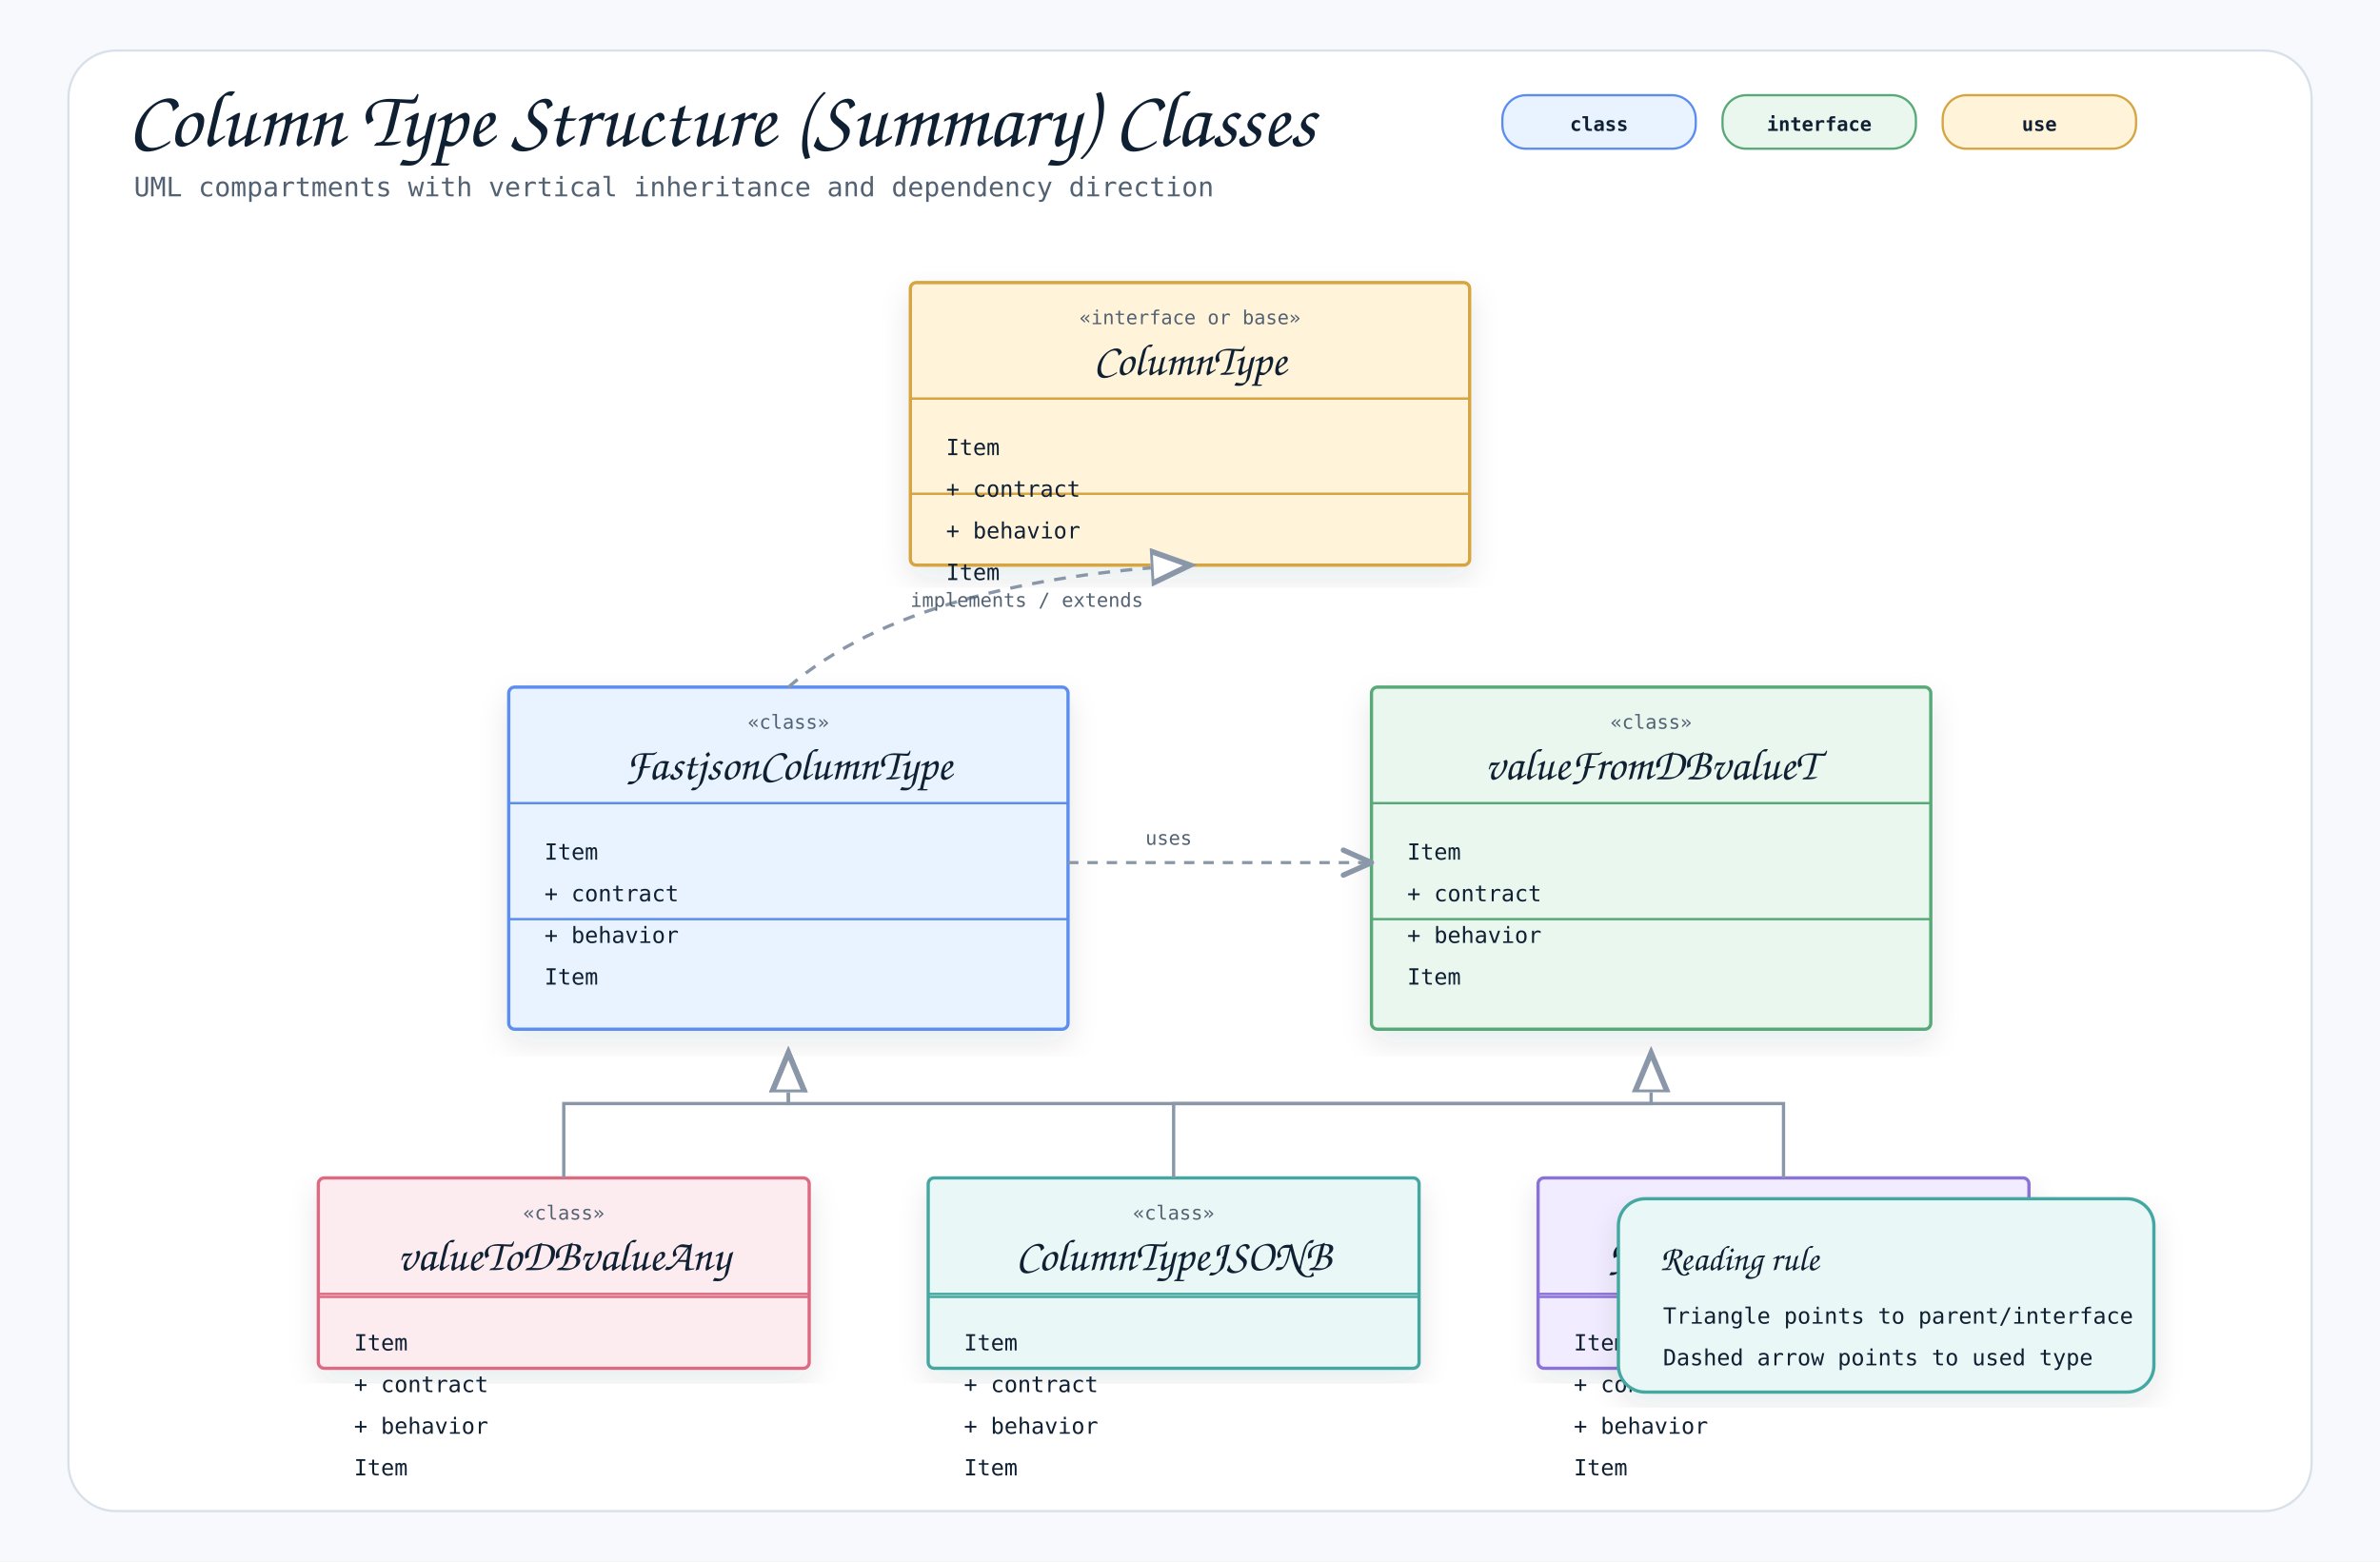
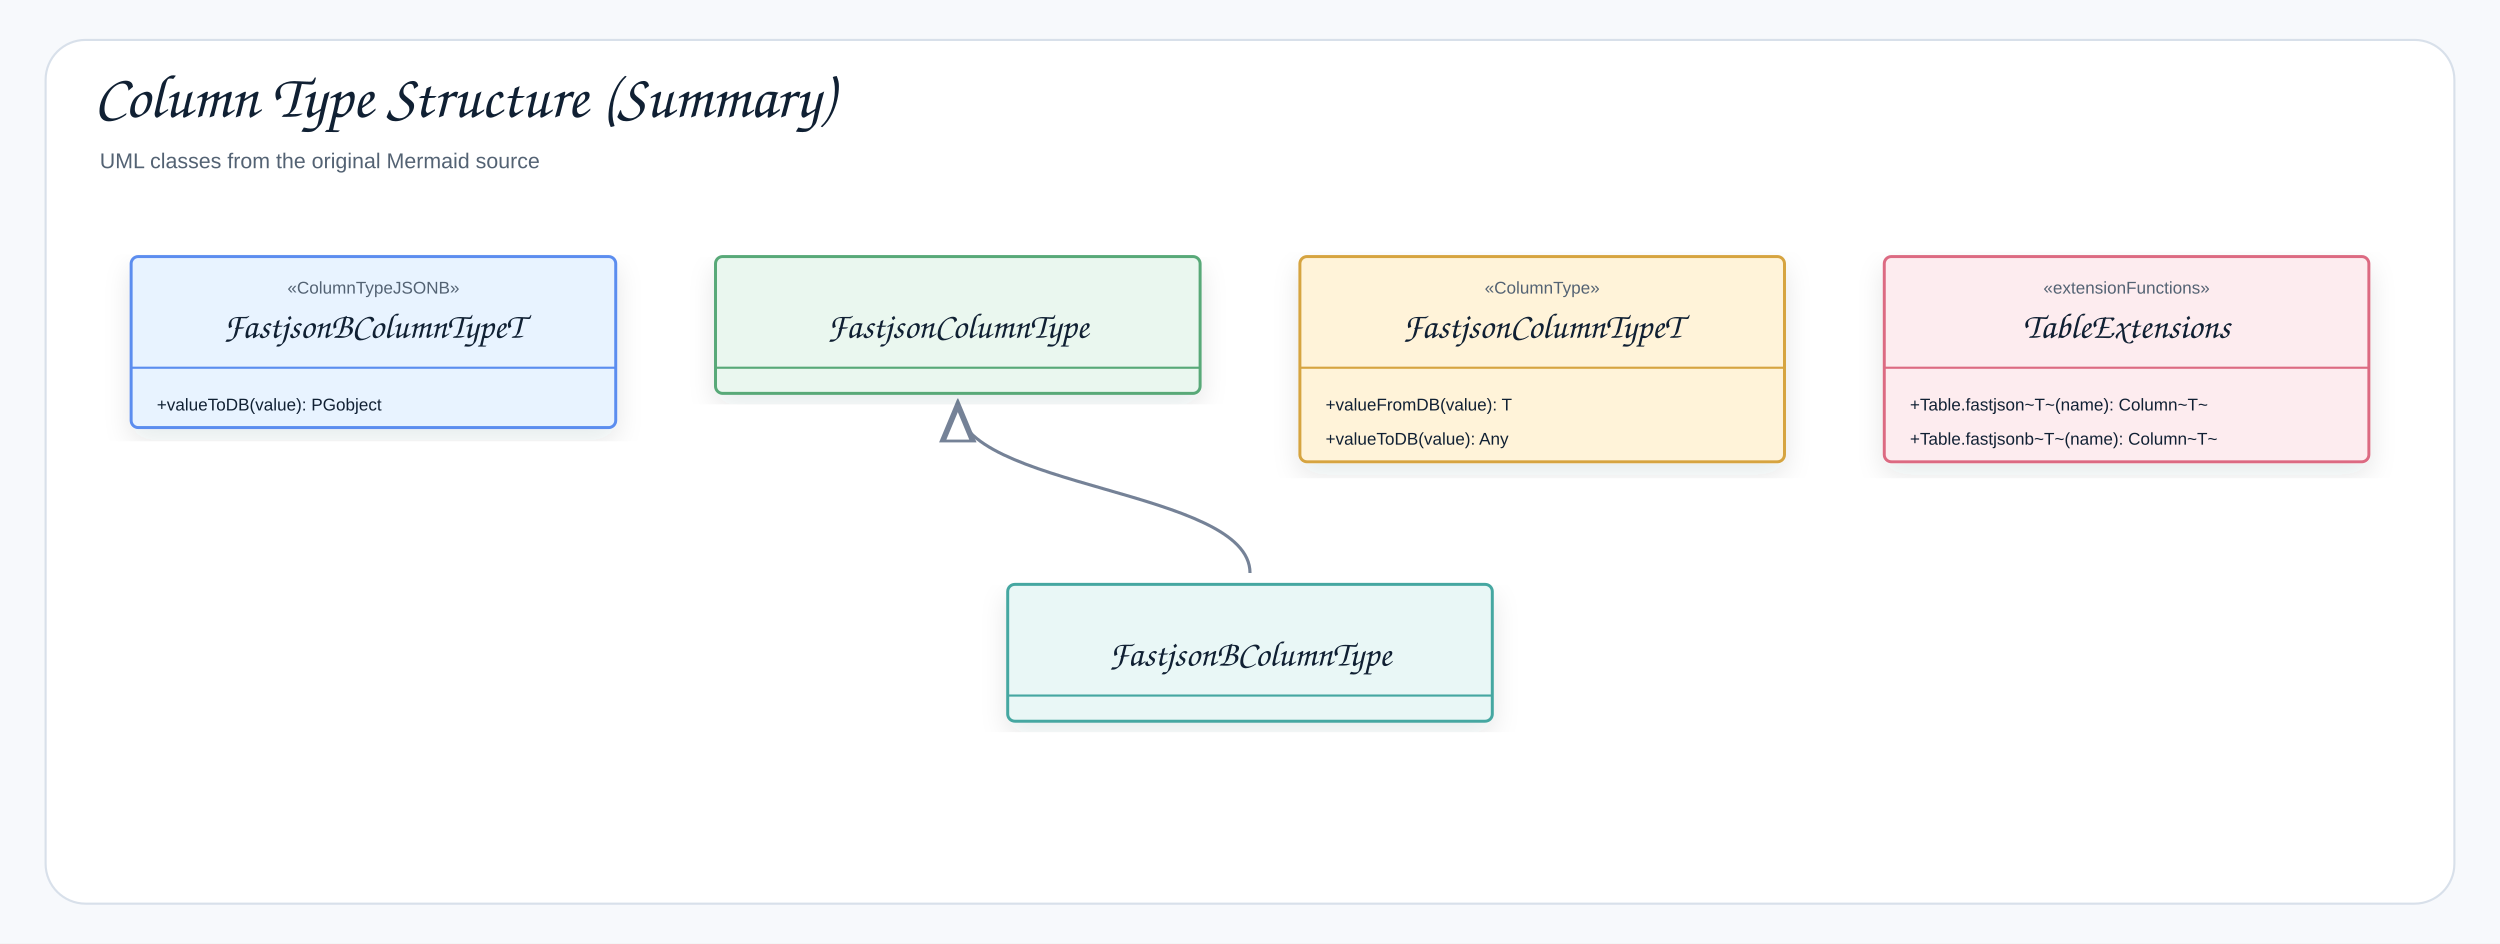
- <svg xmlns="http://www.w3.org/2000/svg" width="1600" height="1050" viewBox="0 0 1600 1050" role="img" aria-label="Column Type Structure (Summary) Classes">
+ <svg xmlns="http://www.w3.org/2000/svg" width="1754" height="662" viewBox="0 0 1754 662" role="img" aria-label="Column Type Structure (Summary)">
  <defs>
    <filter id="shadow" x="-8%" y="-8%" width="116%" height="116%">
-       <feDropShadow dx="0" dy="8" stdDeviation="10" flood-color="#1f2937" flood-opacity="0.10" />
+       <feDropShadow dx="0" dy="8" stdDeviation="9" flood-color="#1f2937" flood-opacity="0.10" />
    </filter>
    <marker id="openArrow" markerWidth="12" markerHeight="10" refX="10" refY="5" orient="auto" markerUnits="strokeWidth">
-       <path d="M 1 1 L 10 5 L 1 9" fill="none" stroke="#8a97a8" stroke-width="1.7" stroke-linecap="round" stroke-linejoin="round" />
+       <path d="M 1 1 L 10 5 L 1 9" fill="none" stroke="#758297" stroke-width="1.8" stroke-linecap="round" stroke-linejoin="round" />
    </marker>
    <marker id="inherit" markerWidth="14" markerHeight="12" refX="12" refY="6" orient="auto" markerUnits="strokeWidth">
-       <path d="M 0 1 L 12 6 L 0 11 Z" fill="#ffffff" stroke="#8a97a8" stroke-width="1.7" />
+       <path d="M 0 1 L 12 6 L 0 11 Z" fill="#ffffff" stroke="#758297" stroke-width="1.8" />
    </marker>
    <style>
-     .canvas { fill: #f7f9fc; }
-     .frame { fill: #ffffff; stroke: #d8e0ea; stroke-width: 1.5; }
-     .title { font-family: "Architects Daughter", "Comic Mono", cursive; font-size: 54px; font-weight: 400; fill: #102033; }
-     .subtitle { font-family: "Comic Mono", "SFMono-Regular", Menlo, Consolas, monospace; font-size: 18px; fill: #536273; }
-     .label { font-family: "Architects Daughter", "Comic Mono", cursive; font-size: 30px; font-weight: 400; fill: #102033; }
-     .smallLabel { font-family: "Architects Daughter", "Comic Mono", cursive; font-size: 24px; font-weight: 400; fill: #102033; }
-     .mono { font-family: "Comic Mono", "SFMono-Regular", Menlo, Consolas, monospace; font-size: 15px; fill: #102033; }
-     .small { font-family: "Comic Mono", "SFMono-Regular", Menlo, Consolas, monospace; font-size: 13px; fill: #536273; }
-     .strong { font-family: "Comic Mono", "SFMono-Regular", Menlo, Consolas, monospace; font-size: 15px; font-weight: 700; fill: #102033; }
-     .card { stroke-width: 2.2; filter: url(#shadow); }
-     .line { stroke: #8a97a8; stroke-width: 2.1; fill: none; marker-end: url(#openArrow); }
-     .softLine { stroke: #8a97a8; stroke-width: 2.1; fill: none; }
-     .dashed { stroke: #8a97a8; stroke-width: 2.1; stroke-dasharray: 7 6; fill: none; marker-end: url(#openArrow); }
-     .inheritLine { stroke: #8a97a8; stroke-width: 2.2; fill: none; marker-end: url(#inherit); }
-     .implLine { stroke: #8a97a8; stroke-width: 2.2; stroke-dasharray: 8 7; fill: none; marker-end: url(#inherit); }
-     .compartment { stroke-width: 1.6; fill: none; }
-     .chip { stroke-width: 1.5; rx: 16; }
-     .chipText { font-family: "Comic Mono", "SFMono-Regular", Menlo, Consolas, monospace; font-size: 13px; font-weight: 700; fill: #102033; }
+     .canvas{fill:#f7f9fc}.frame{fill:#fff;stroke:#d8e0ea;stroke-width:1.5}
+     .title{font-family:"Architects Daughter","Comic Sans MS","Comic Sans",cursive;font-size:43px;font-weight:400;fill:#102033}
+     .subtitle{font-family:"Comic Sans MS","Comic Sans","Comic Neue",Arial,sans-serif;font-size:15px;font-weight:400;fill:#536273}
+     .label{font-family:"Architects Daughter","Comic Sans MS","Comic Sans",cursive;font-size:25px;font-weight:400;fill:#102033}
+     .smallLabel{font-family:"Architects Daughter","Comic Sans MS","Comic Sans",cursive;font-size:21px;font-weight:400;fill:#102033}
+     .mono{font-family:"Comic Sans MS","Comic Sans","Comic Neue",Arial,sans-serif;font-size:12px;font-weight:400;fill:#102033}
+     .small{font-family:"Comic Sans MS","Comic Sans","Comic Neue",Arial,sans-serif;font-size:12px;font-weight:400;fill:#536273}
+     .strong{font-family:"Comic Sans MS","Comic Sans","Comic Neue",Arial,sans-serif;font-size:13px;font-weight:400;fill:#102033}
+     .card{stroke-width:2.1;filter:url(#shadow)}.compartment{stroke-width:1.5;fill:none}
+     .line{stroke:#758297;stroke-width:2.1;fill:none;marker-end:url(#openArrow)}
+     .plainLine{stroke:#758297;stroke-width:2.1;fill:none}
+     .dashed{stroke:#758297;stroke-width:2.1;stroke-dasharray:7 6;fill:none;marker-end:url(#openArrow)}
+     .inheritLine{stroke:#758297;stroke-width:2.2;fill:none;marker-end:url(#inherit)}
+     .implLine{stroke:#758297;stroke-width:2.2;stroke-dasharray:8 7;fill:none;marker-end:url(#inherit)}
  </style>
  </defs>
-   <rect class="canvas" width="1600" height="1050" />
-   <rect class="frame" x="46" y="34" width="1508" height="982" rx="32" />
-   <text class="title" x="86" y="98">Column Type Structure (Summary) Classes</text>
-   <text class="subtitle" x="90" y="132">UML compartments with vertical inheritance and dependency direction</text>
-   <rect class="chip" x="1010" y="64" width="130" height="36" fill="#e8f3ff" stroke="#5b8def" />
-   <text class="chipText" x="1075" y="88" text-anchor="middle">class</text>
-   <rect class="chip" x="1158" y="64" width="130" height="36" fill="#eaf7ef" stroke="#58a978" />
-   <text class="chipText" x="1223" y="88" text-anchor="middle">interface</text>
-   <rect class="chip" x="1306" y="64" width="130" height="36" fill="#fff3d9" stroke="#d6a441" />
-   <text class="chipText" x="1371" y="88" text-anchor="middle">use</text>
-   <g transform="translate(612,190)">
-     <rect class="card" x="0" y="0" width="376" height="190" rx="4" fill="#fff3d9" stroke="#d6a441" />
-     <line class="compartment" x1="0" y1="78" x2="376" y2="78" stroke="#d6a441" />
-     <line class="compartment" x1="0" y1="142" x2="376" y2="142" stroke="#d6a441" />
-     <text class="small" x="188" y="28" text-anchor="middle">«interface or base»</text>
-     <text class="label" x="188" y="62" text-anchor="middle">ColumnType</text>
-     <text class="mono" x="24" y="116">Item</text>
-     <text class="mono" x="24" y="144">+ contract</text>
-     <text class="mono" x="24" y="172">+ behavior</text>
-     <text class="mono" x="24" y="200">Item</text>
+   <rect class="canvas" width="1754" height="662" />
+   <rect class="frame" x="32" y="28" width="1690" height="606" rx="28" />
+   <text class="title" x="66" y="82">Column Type Structure (Summary)</text>
+   <text class="subtitle" x="70" y="118">UML classes from the original Mermaid source</text>
+   <path class="inheritLine" d="M877 402 C877 343 672 343 672 284" />
+   <g transform="translate(92,180)">
+     <rect class="card" x="0" y="0" width="340" height="120" rx="5" fill="#E8F3FF" stroke="#5B8DEF" />
+     <line class="compartment" x1="0" y1="78" x2="340" y2="78" stroke="#5B8DEF" />
+     <text class="small" x="170" y="26" text-anchor="middle">«ColumnTypeJSONB»</text>
+     <text class="label" x="170" y="57" text-anchor="middle">FastjsonBColumnTypeT</text>
+     <text class="mono" x="18" y="108">+valueToDB(value): PGobject</text>
  </g>
-   <g transform="translate(342,462)">
-     <rect class="card" x="0" y="0" width="376" height="230" rx="4" fill="#e8f3ff" stroke="#5b8def" />
-     <line class="compartment" x1="0" y1="78" x2="376" y2="78" stroke="#5b8def" />
-     <line class="compartment" x1="0" y1="156" x2="376" y2="156" stroke="#5b8def" />
-     <text class="small" x="188" y="28" text-anchor="middle">«class»</text>
-     <text class="label" x="188" y="62" text-anchor="middle">FastjsonColumnType</text>
-     <text class="mono" x="24" y="116">Item</text>
-     <text class="mono" x="24" y="144">+ contract</text>
-     <text class="mono" x="24" y="172">+ behavior</text>
-     <text class="mono" x="24" y="200">Item</text>
+   <g transform="translate(502,180)">
+     <rect class="card" x="0" y="0" width="340" height="96" rx="5" fill="#EAF7EF" stroke="#58A978" />
+     <line class="compartment" x1="0" y1="78" x2="340" y2="78" stroke="#58A978" />
+     <text class="small" x="170" y="26" text-anchor="middle" />
+     <text class="label" x="170" y="57" text-anchor="middle">FastjsonColumnType</text>
  </g>
-   <g transform="translate(922,462)">
-     <rect class="card" x="0" y="0" width="376" height="230" rx="4" fill="#eaf7ef" stroke="#58a978" />
-     <line class="compartment" x1="0" y1="78" x2="376" y2="78" stroke="#58a978" />
-     <line class="compartment" x1="0" y1="156" x2="376" y2="156" stroke="#58a978" />
-     <text class="small" x="188" y="28" text-anchor="middle">«class»</text>
-     <text class="label" x="188" y="62" text-anchor="middle">valueFromDBvalueT</text>
-     <text class="mono" x="24" y="116">Item</text>
-     <text class="mono" x="24" y="144">+ contract</text>
-     <text class="mono" x="24" y="172">+ behavior</text>
-     <text class="mono" x="24" y="200">Item</text>
+   <g transform="translate(912,180)">
+     <rect class="card" x="0" y="0" width="340" height="144" rx="5" fill="#FFF3D9" stroke="#D6A441" />
+     <line class="compartment" x1="0" y1="78" x2="340" y2="78" stroke="#D6A441" />
+     <text class="small" x="170" y="26" text-anchor="middle">«ColumnType»</text>
+     <text class="label" x="170" y="57" text-anchor="middle">FastjsonColumnTypeT</text>
+     <text class="mono" x="18" y="108">+valueFromDB(value): T</text>
+     <text class="mono" x="18" y="132">+valueToDB(value): Any</text>
  </g>
-   <g transform="translate(214,792)">
-     <rect class="card" x="0" y="0" width="330" height="128" rx="4" fill="#fdecef" stroke="#dc6b82" />
-     <line class="compartment" x1="0" y1="78" x2="330" y2="78" stroke="#dc6b82" />
-     <line class="compartment" x1="0" y1="80" x2="330" y2="80" stroke="#dc6b82" />
-     <text class="small" x="165" y="28" text-anchor="middle">«class»</text>
-     <text class="label" x="165" y="62" text-anchor="middle">valueToDBvalueAny</text>
-     <text class="mono" x="24" y="116">Item</text>
-     <text class="mono" x="24" y="144">+ contract</text>
-     <text class="mono" x="24" y="172">+ behavior</text>
-     <text class="mono" x="24" y="200">Item</text>
+   <g transform="translate(1322,180)">
+     <rect class="card" x="0" y="0" width="340" height="144" rx="5" fill="#FDECEF" stroke="#DC6B82" />
+     <line class="compartment" x1="0" y1="78" x2="340" y2="78" stroke="#DC6B82" />
+     <text class="small" x="170" y="26" text-anchor="middle">«extensionFunctions»</text>
+     <text class="label" x="170" y="57" text-anchor="middle">TableExtensions</text>
+     <text class="mono" x="18" y="108">+Table.fastjson~T~(name): Column~T~</text>
+     <text class="mono" x="18" y="132">+Table.fastjsonb~T~(name): Column~T~</text>
  </g>
-   <g transform="translate(624,792)">
-     <rect class="card" x="0" y="0" width="330" height="128" rx="4" fill="#e9f7f6" stroke="#45a7a1" />
-     <line class="compartment" x1="0" y1="78" x2="330" y2="78" stroke="#45a7a1" />
-     <line class="compartment" x1="0" y1="80" x2="330" y2="80" stroke="#45a7a1" />
-     <text class="small" x="165" y="28" text-anchor="middle">«class»</text>
-     <text class="label" x="165" y="62" text-anchor="middle">ColumnTypeJSONB</text>
-     <text class="mono" x="24" y="116">Item</text>
-     <text class="mono" x="24" y="144">+ contract</text>
-     <text class="mono" x="24" y="172">+ behavior</text>
-     <text class="mono" x="24" y="200">Item</text>
-   </g>
-   <g transform="translate(1034,792)">
-     <rect class="card" x="0" y="0" width="330" height="128" rx="4" fill="#f1ecff" stroke="#8a72d6" />
-     <line class="compartment" x1="0" y1="78" x2="330" y2="78" stroke="#8a72d6" />
-     <line class="compartment" x1="0" y1="80" x2="330" y2="80" stroke="#8a72d6" />
-     <text class="small" x="165" y="28" text-anchor="middle">«class»</text>
-     <text class="label" x="165" y="62" text-anchor="middle">FastjsonBColumnType</text>
-     <text class="mono" x="24" y="116">Item</text>
-     <text class="mono" x="24" y="144">+ contract</text>
-     <text class="mono" x="24" y="172">+ behavior</text>
-     <text class="mono" x="24" y="200">Item</text>
-   </g>
-   <path class="implLine" d="M530 462 C590 410 690 386 800 380" />
-   <text class="small" x="612" y="408">implements / extends</text>
-   <path class="dashed" d="M718 580 C780 580 860 580 922 580" />
-   <rect x="756" y="548" width="118" height="30" rx="15" fill="#ffffff" opacity="0.94" />
-   <text class="small" x="770" y="568">uses</text>
-   <path class="inheritLine" d="M379 792 L379 742 L530 742 L530 708" />
-   <path class="inheritLine" d="M789 792 L789 742 L1110 742 L1110 708" />
-   <path class="inheritLine" d="M1199 792 L1199 742 L530 742 L530 708" />
-   <g transform="translate(1088,806)">
-     <rect class="card" x="0" y="0" width="360" height="130" rx="18" fill="#e9f7f6" stroke="#45a7a1" />
-     <text class="smallLabel" x="28" y="48">Reading rule</text>
-     <text class="mono" x="30" y="84">Triangle points to parent/interface</text>
-     <text class="mono" x="30" y="112">Dashed arrow points to used type</text>
+   <g transform="translate(707,410)">
+     <rect class="card" x="0" y="0" width="340" height="96" rx="5" fill="#E9F7F6" stroke="#45A7A1" />
+     <line class="compartment" x1="0" y1="78" x2="340" y2="78" stroke="#45A7A1" />
+     <text class="small" x="170" y="26" text-anchor="middle" />
+     <text class="label" x="170" y="57" text-anchor="middle">FastjsonBColumnType</text>
  </g>
</svg>
